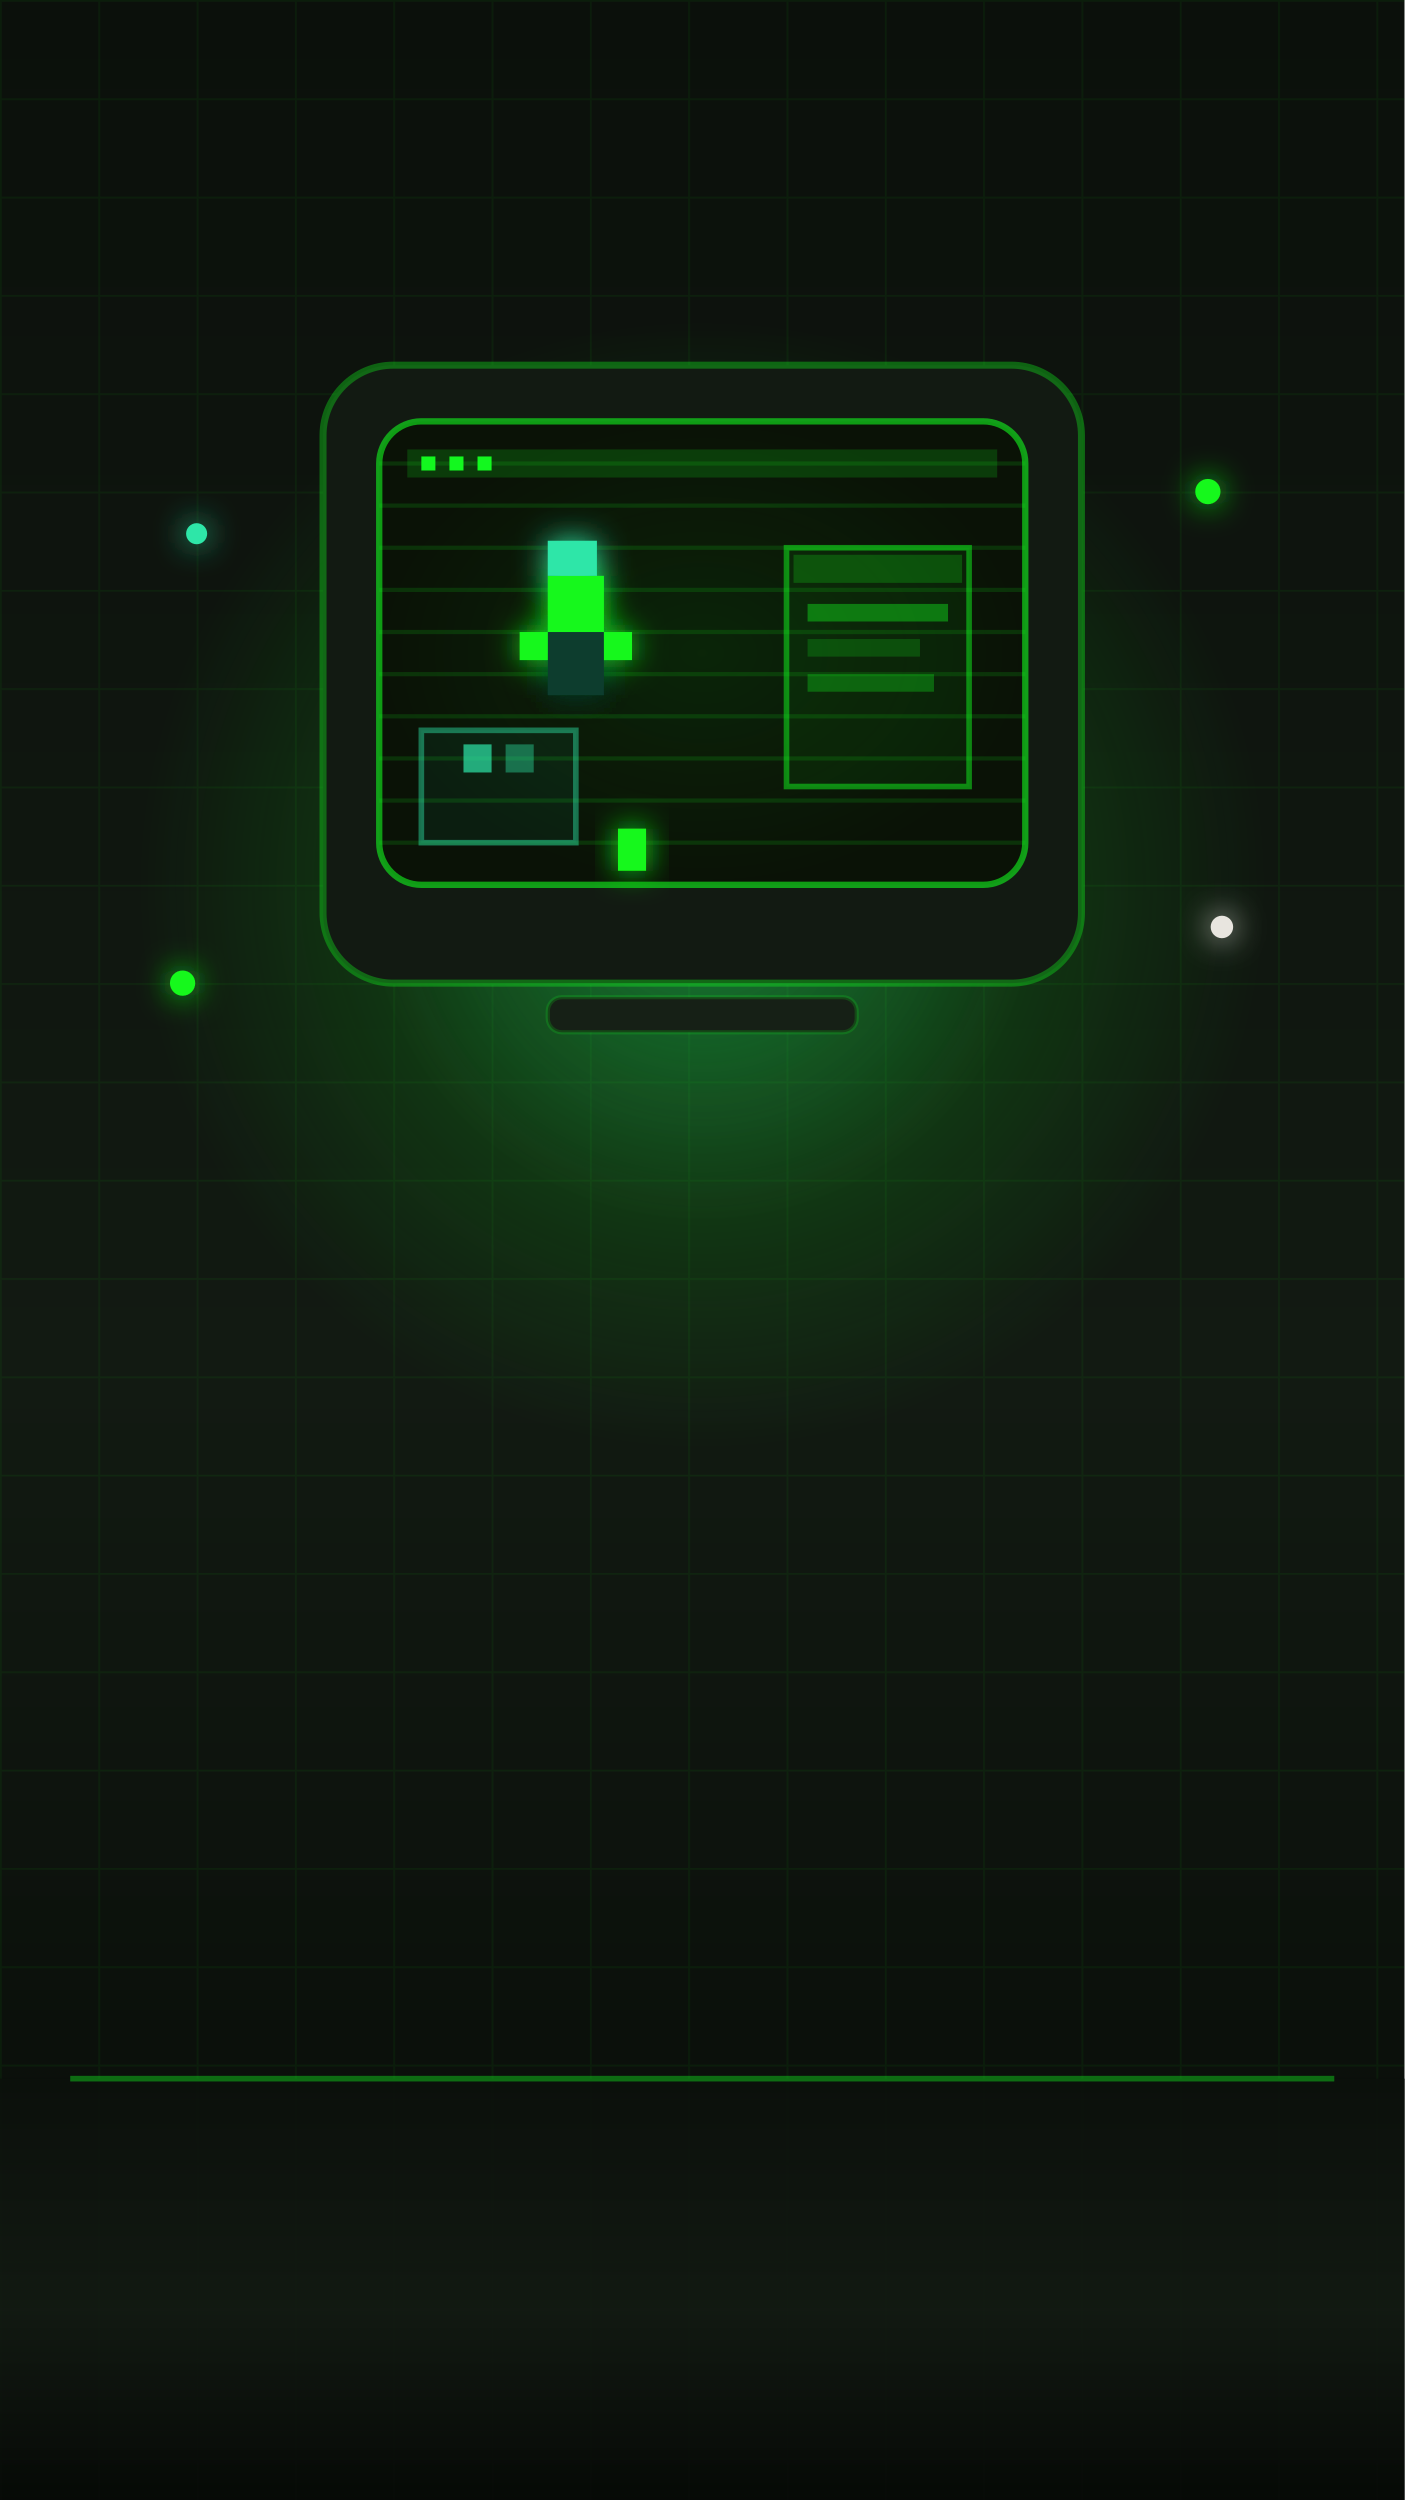
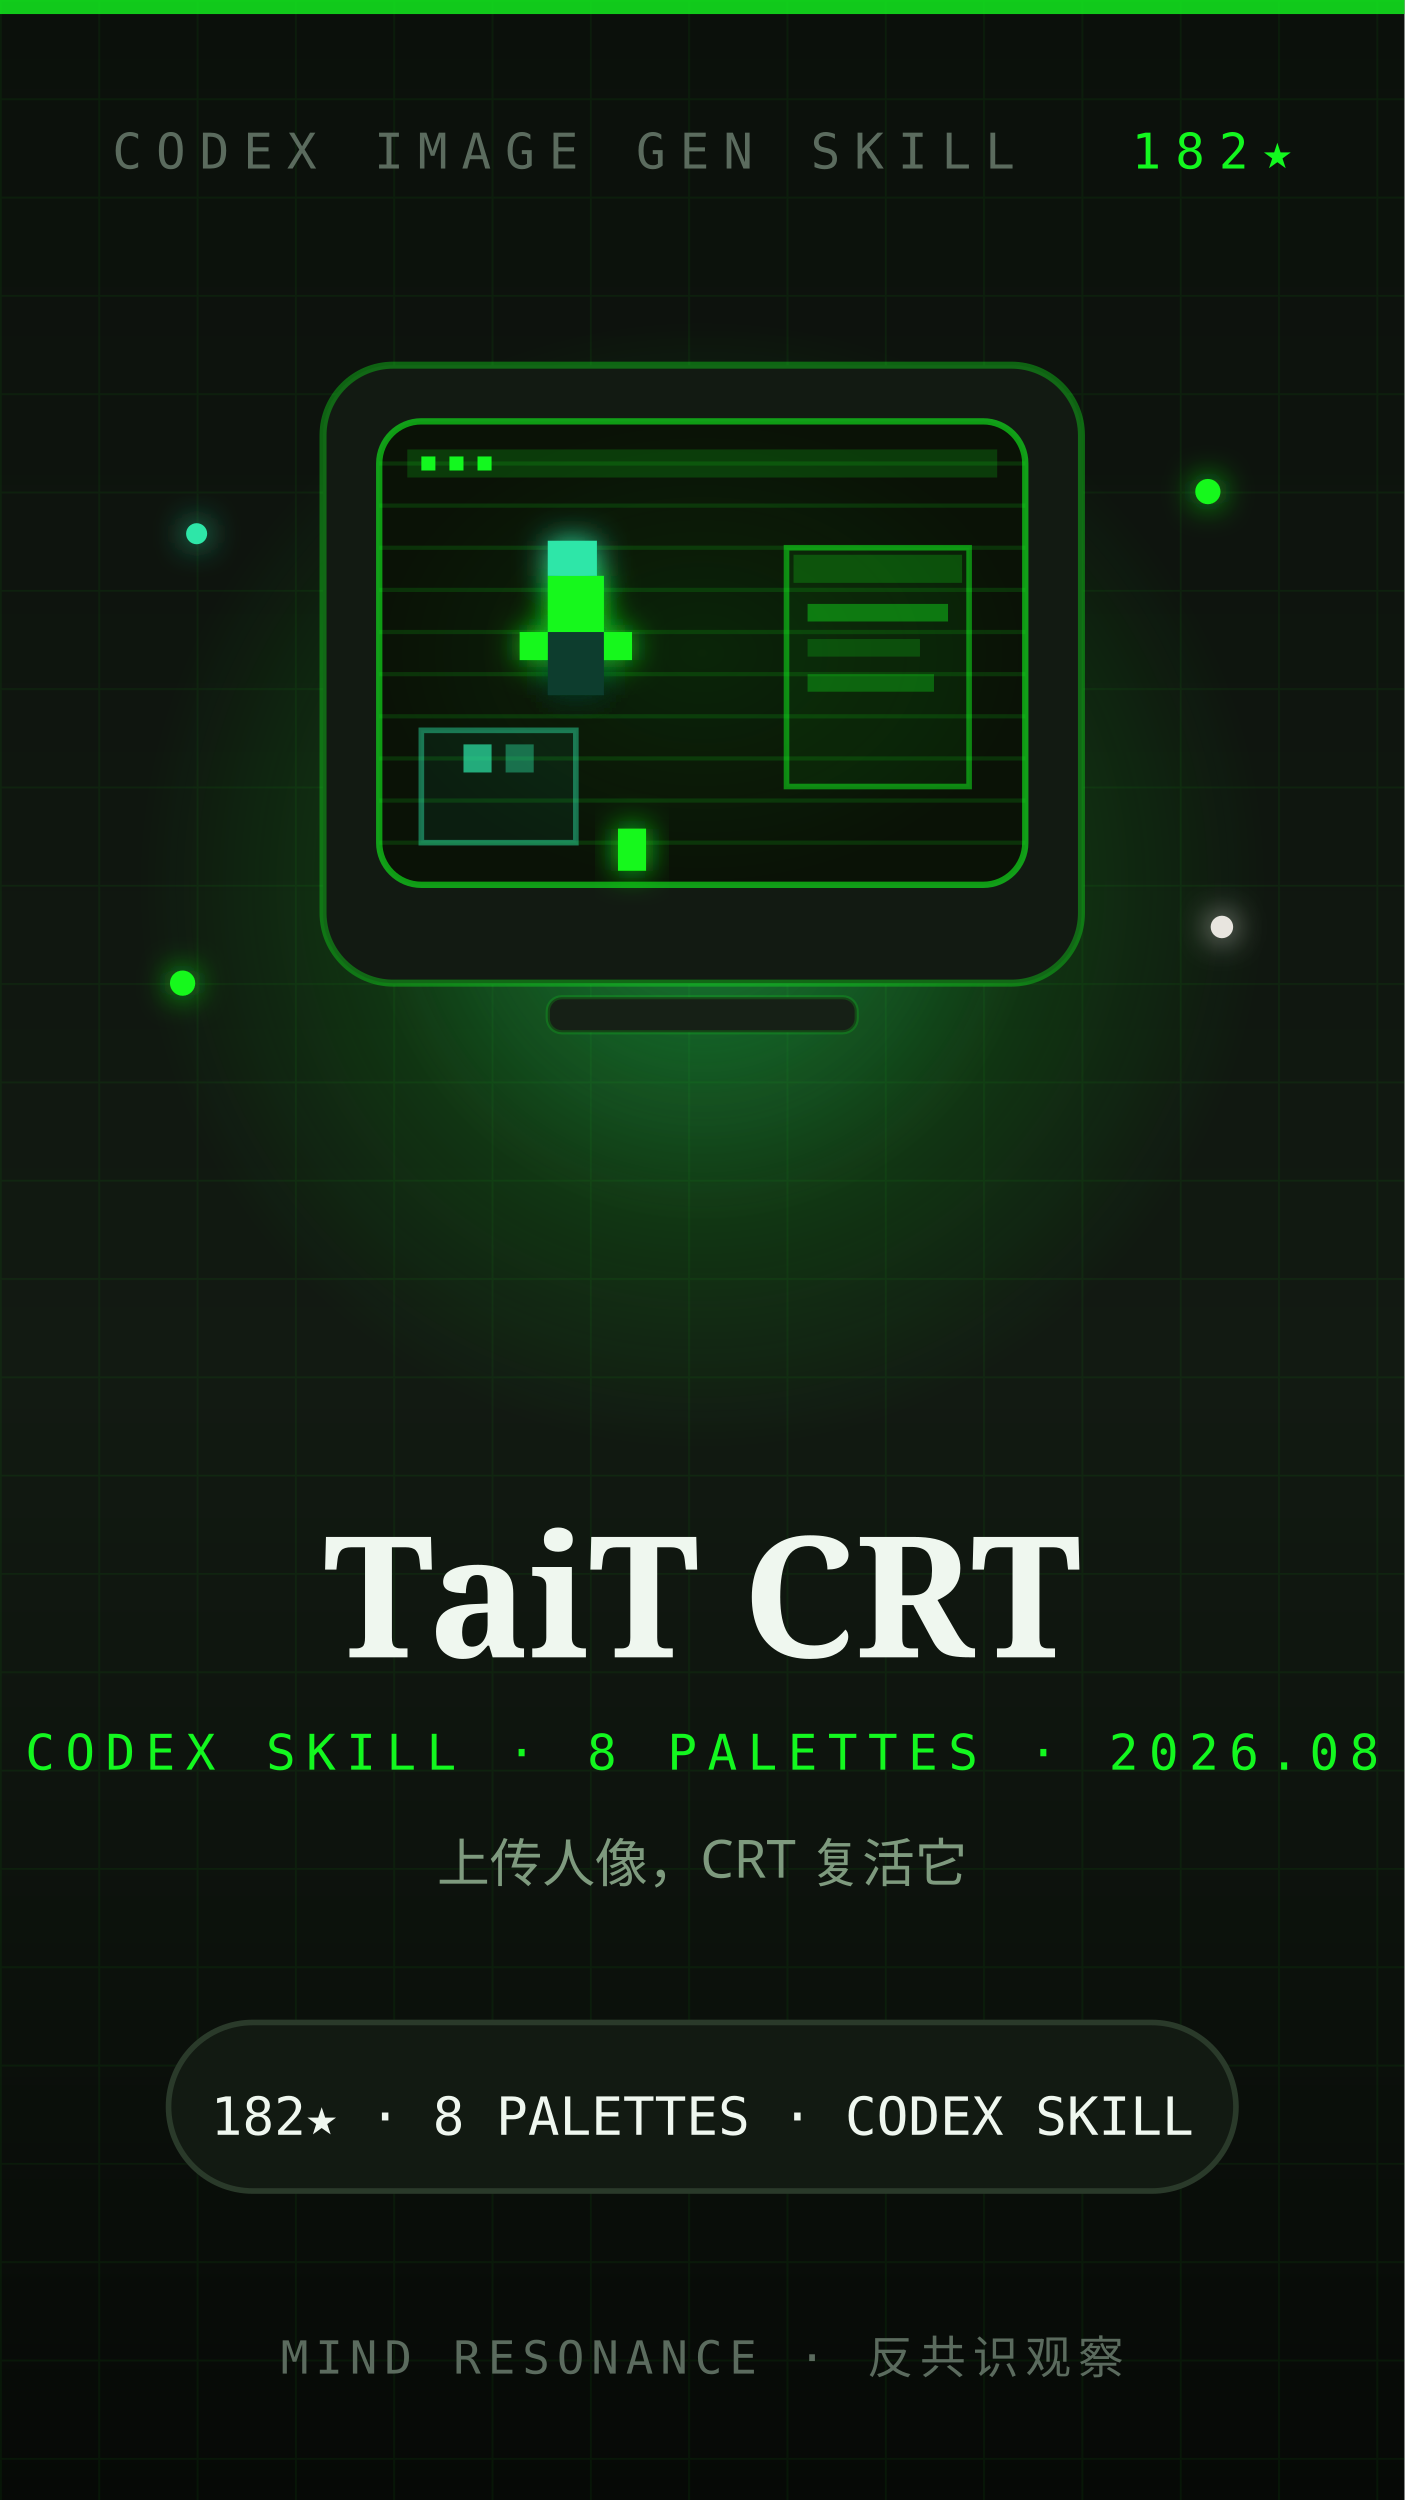
<svg xmlns="http://www.w3.org/2000/svg" width="200" height="356" viewBox="0 0 200 356" role="img" aria-label="TaiT CRT Interface Skill">
  <defs>
    <linearGradient id="bg" x1="0" y1="0" x2="0" y2="1">
      <stop offset="0" stop-color="#0B100B" />
      <stop offset="0.55" stop-color="#121A12" />
      <stop offset="1" stop-color="#060906" />
    </linearGradient>
    <linearGradient id="core" x1="0" y1="0" x2="1" y2="1">
      <stop offset="0" stop-color="#7BFF7E" />
      <stop offset="0.45" stop-color="#13F81F" />
      <stop offset="1" stop-color="#0D3D2D" />
    </linearGradient>
    <radialGradient id="glow" cx="0.5" cy="0.5" r="0.5">
      <stop offset="0" stop-color="#13F81F" stop-opacity="0.32" />
      <stop offset="1" stop-color="#13F81F" stop-opacity="0" />
    </radialGradient>
    <radialGradient id="glow2" cx="0.5" cy="0.5" r="0.5">
      <stop offset="0" stop-color="#2EE6A8" stop-opacity="0.22" />
      <stop offset="1" stop-color="#2EE6A8" stop-opacity="0" />
    </radialGradient>
    <filter id="neon" x="-80%" y="-80%" width="260%" height="260%">
      <feGaussianBlur stdDeviation="2.2" result="b" />
      <feMerge>
        <feMergeNode in="b" />
        <feMergeNode in="SourceGraphic" />
      </feMerge>
    </filter>
    <filter id="neonBig" x="-80%" y="-80%" width="260%" height="260%">
      <feGaussianBlur stdDeviation="3.5" result="b" />
      <feMerge>
        <feMergeNode in="b" />
        <feMergeNode in="SourceGraphic" />
      </feMerge>
    </filter>
    <pattern id="grid" width="14" height="14" patternUnits="userSpaceOnUse">
      <path d="M14 0H0V14" fill="none" stroke="#13F81F" stroke-opacity="0.06" stroke-width="0.5" />
    </pattern>
  </defs>
  <rect width="200" height="356" fill="url(#bg)" />
  <rect width="200" height="356" fill="url(#grid)" />
  <circle cx="100" cy="126" r="80" fill="url(#glow)" />
  <circle cx="100" cy="126" r="48" fill="url(#glow2)" />
-   <g font-family="monospace" font-size="5.2" letter-spacing="1.6" fill="#5B6B5E">
+   <rect x="0" y="0" width="200" height="2" fill="#13F81F" opacity="0.8" />
+   <g font-family="monospace" font-size="7" letter-spacing="2" fill="#5B6B5E">
+     <text x="16" y="24">CODEX IMAGE GEN SKILL</text>
+     <text x="184" y="24" text-anchor="end" fill="#13F81F">182★</text>
  </g>
  <rect x="46" y="52" width="108" height="88" rx="10" fill="#121A12" stroke="#13F81F" stroke-opacity="0.35" stroke-width="1">
    <animate attributeName="y" values="52;50;52" dur="3.4s" repeatCount="indefinite" />
  </rect>
  <rect x="54" y="60" width="92" height="66" rx="6" fill="#0A1206" stroke="#13F81F" stroke-opacity="0.6" stroke-width="0.9">
    <animate attributeName="y" values="60;58;60" dur="3.4s" repeatCount="indefinite" />
  </rect>
  <g stroke="#13F81F" stroke-opacity="0.14" stroke-width="0.6">
    <line x1="54" y1="66" x2="146" y2="66" />
    <line x1="54" y1="72" x2="146" y2="72" />
    <line x1="54" y1="78" x2="146" y2="78" />
    <line x1="54" y1="84" x2="146" y2="84" />
    <line x1="54" y1="90" x2="146" y2="90" />
    <line x1="54" y1="96" x2="146" y2="96" />
    <line x1="54" y1="102" x2="146" y2="102" />
    <line x1="54" y1="108" x2="146" y2="108" />
    <line x1="54" y1="114" x2="146" y2="114" />
    <line x1="54" y1="120" x2="146" y2="120" />
  </g>
  <rect x="54" y="60" width="92" height="66" rx="6" fill="url(#glow)" fill-opacity="0.25" />
  <rect x="58" y="64" width="84" height="4" fill="#13F81F" fill-opacity="0.18" />
  <g fill="#13F81F">
    <rect x="60" y="65" width="2" height="2" />
    <rect x="64" y="65" width="2" height="2" />
    <rect x="68" y="65" width="2" height="2" />
  </g>
  <g filter="url(#neon)">
    <rect x="78" y="82" width="8" height="8" fill="#13F81F" />
    <rect x="78" y="90" width="8" height="9" fill="#0D3D2D" />
    <rect x="74" y="90" width="4" height="4" fill="#13F81F" />
    <rect x="86" y="90" width="4" height="4" fill="#13F81F" />
    <rect x="78" y="77" width="7" height="5" fill="#2EE6A8" />
  </g>
  <g>
    <rect x="112" y="78" width="26" height="34" fill="#13F81F" fill-opacity="0.06" stroke="#13F81F" stroke-opacity="0.5" stroke-width="0.8">
      <animateTransform attributeName="transform" type="rotate" values="2 125 95;-3 125 95;2 125 95" dur="4.6s" repeatCount="indefinite" />
    </rect>
    <rect x="113" y="79" width="24" height="4" fill="#13F81F" fill-opacity="0.22" />
    <rect x="115" y="86" width="20" height="2.5" fill="#13F81F" fill-opacity="0.4" />
    <rect x="115" y="91" width="16" height="2.5" fill="#13F81F" fill-opacity="0.2" />
    <rect x="115" y="96" width="18" height="2.5" fill="#13F81F" fill-opacity="0.3" />
  </g>
  <g>
    <rect x="60" y="104" width="22" height="16" fill="#2EE6A8" fill-opacity="0.06" stroke="#2EE6A8" stroke-opacity="0.45" stroke-width="0.8">
      <animateTransform attributeName="transform" type="rotate" values="-2 71 112;3 71 112;-2 71 112" dur="5.2s" repeatCount="indefinite" />
    </rect>
    <rect x="66" y="106" width="4" height="4" fill="#2EE6A8" fill-opacity="0.7" />
    <rect x="72" y="106" width="4" height="4" fill="#2EE6A8" fill-opacity="0.4" />
  </g>
  <rect x="88" y="118" width="4" height="6" fill="#13F81F" filter="url(#neon)">
    <animate attributeName="opacity" values="1;0;1" dur="1s" repeatCount="indefinite" />
  </rect>
  <rect x="78" y="142" width="44" height="5" rx="2" fill="#162016" stroke="#13F81F" stroke-opacity="0.18" stroke-width="0.6" />
  <g filter="url(#neon)">
    <circle cx="172" cy="70" r="1.8" fill="#13F81F">
      <animate attributeName="opacity" values="0.2;1;0.2" dur="2.4s" repeatCount="indefinite" />
    </circle>
    <circle cx="28" cy="76" r="1.5" fill="#2EE6A8">
      <animate attributeName="opacity" values="1;0.2;1" dur="2.4s" repeatCount="indefinite" begin="0.6s" />
    </circle>
    <circle cx="174" cy="132" r="1.6" fill="#E8E5DF">
      <animate attributeName="opacity" values="0.2;1;0.2" dur="2.4s" repeatCount="indefinite" begin="1.2s" />
    </circle>
    <circle cx="26" cy="140" r="1.8" fill="#13F81F">
      <animate attributeName="opacity" values="1;0.2;1" dur="2.4s" repeatCount="indefinite" begin="1.8s" />
    </circle>
  </g>
-   <rect x="0" y="296" width="200" height="60" fill="url(#bg)" fill-opacity="0.92" />
-   <line x1="10" y1="296" x2="190" y2="296" stroke="#13F81F" stroke-opacity="0.4" stroke-width="0.8" />
+   <text x="100" y="236" text-anchor="middle" font-family="Georgia,serif" font-size="24" font-weight="bold" fill="#EFF7EF">TaiT CRT</text>
+   <text x="100" y="252" text-anchor="middle" font-family="monospace" font-size="7" fill="#13F81F" letter-spacing="1.5">CODEX SKILL · 8 PALETTES · 2026.08</text>
+   <text x="100" y="268" text-anchor="middle" font-family="sans-serif" font-size="7.5" fill="#7E9A7E">上传人像，CRT 复活它</text>
+   <rect x="24" y="288" width="152" height="24" rx="12" fill="#121A12" stroke="#2A3A2A" stroke-width="0.8" />
+   <text x="100" y="304" text-anchor="middle" font-family="monospace" font-size="7.5" fill="#EFF7EF">182★ · 8 PALETTES · CODEX SKILL</text>
+   <text x="100" y="338" text-anchor="middle" font-family="monospace" font-size="6.5" fill="#5B6B5E" letter-spacing="1">MIND RESONANCE · 反共识观察</text>
</svg>
